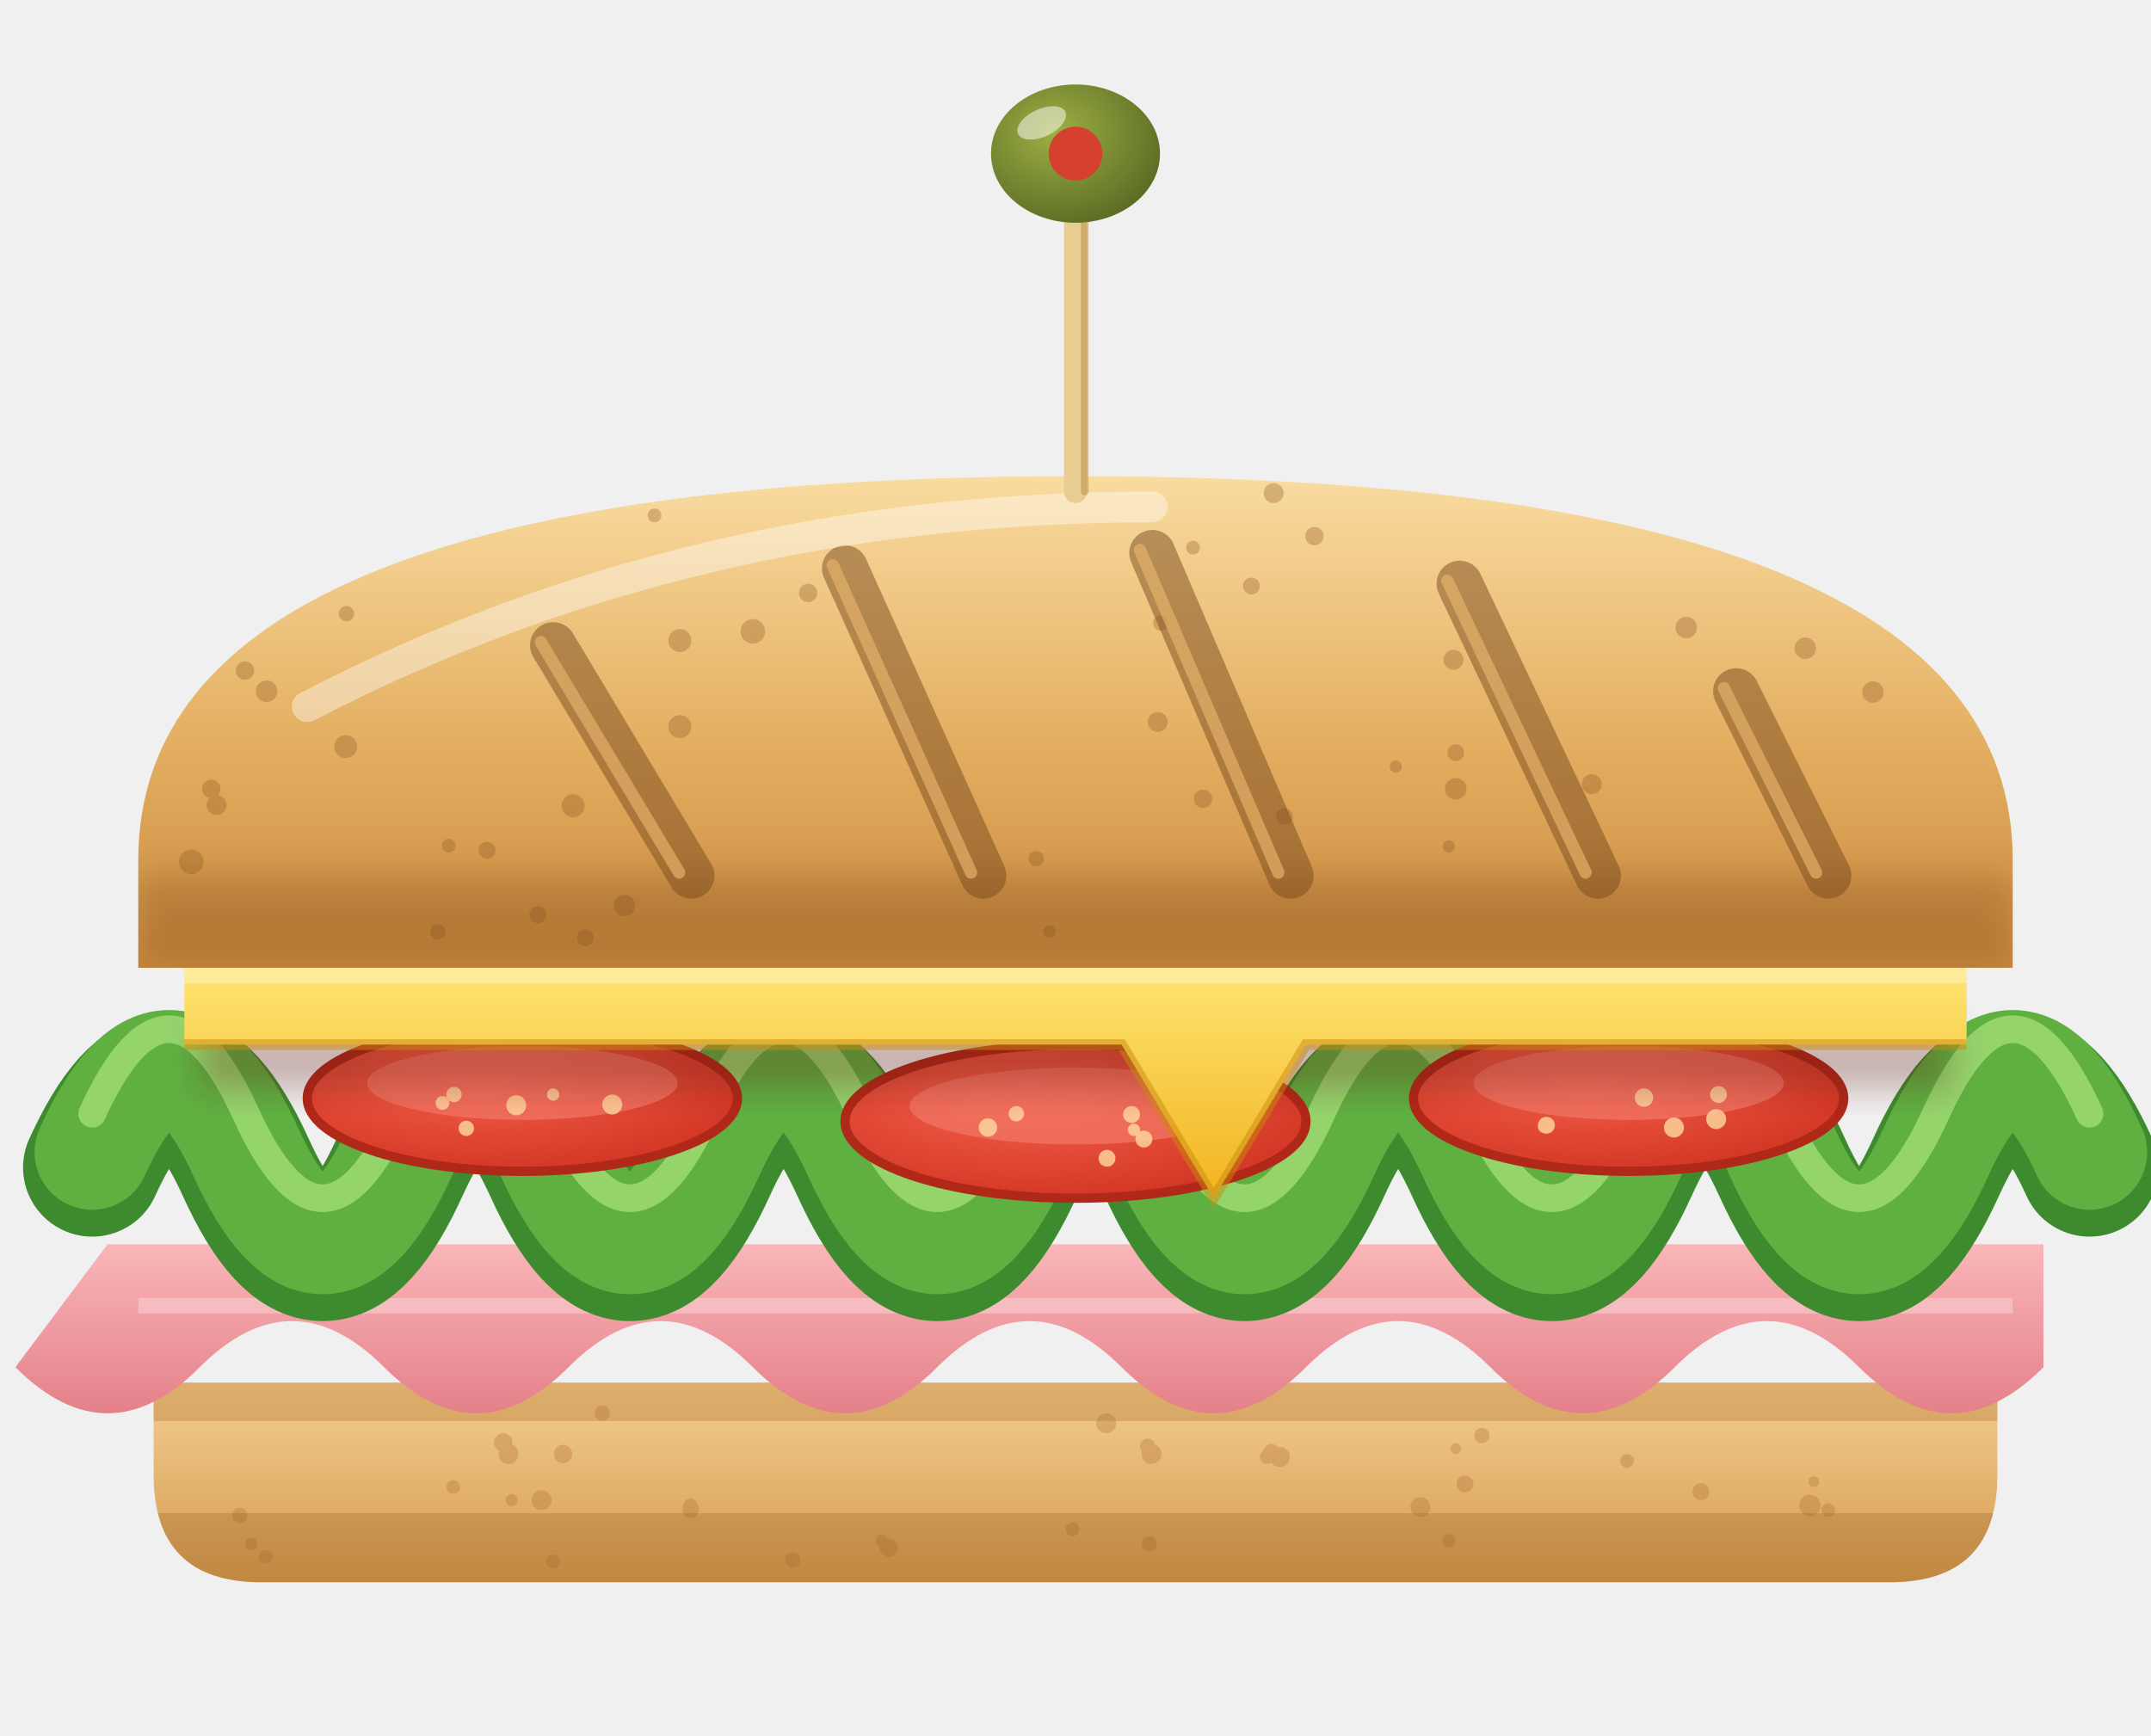
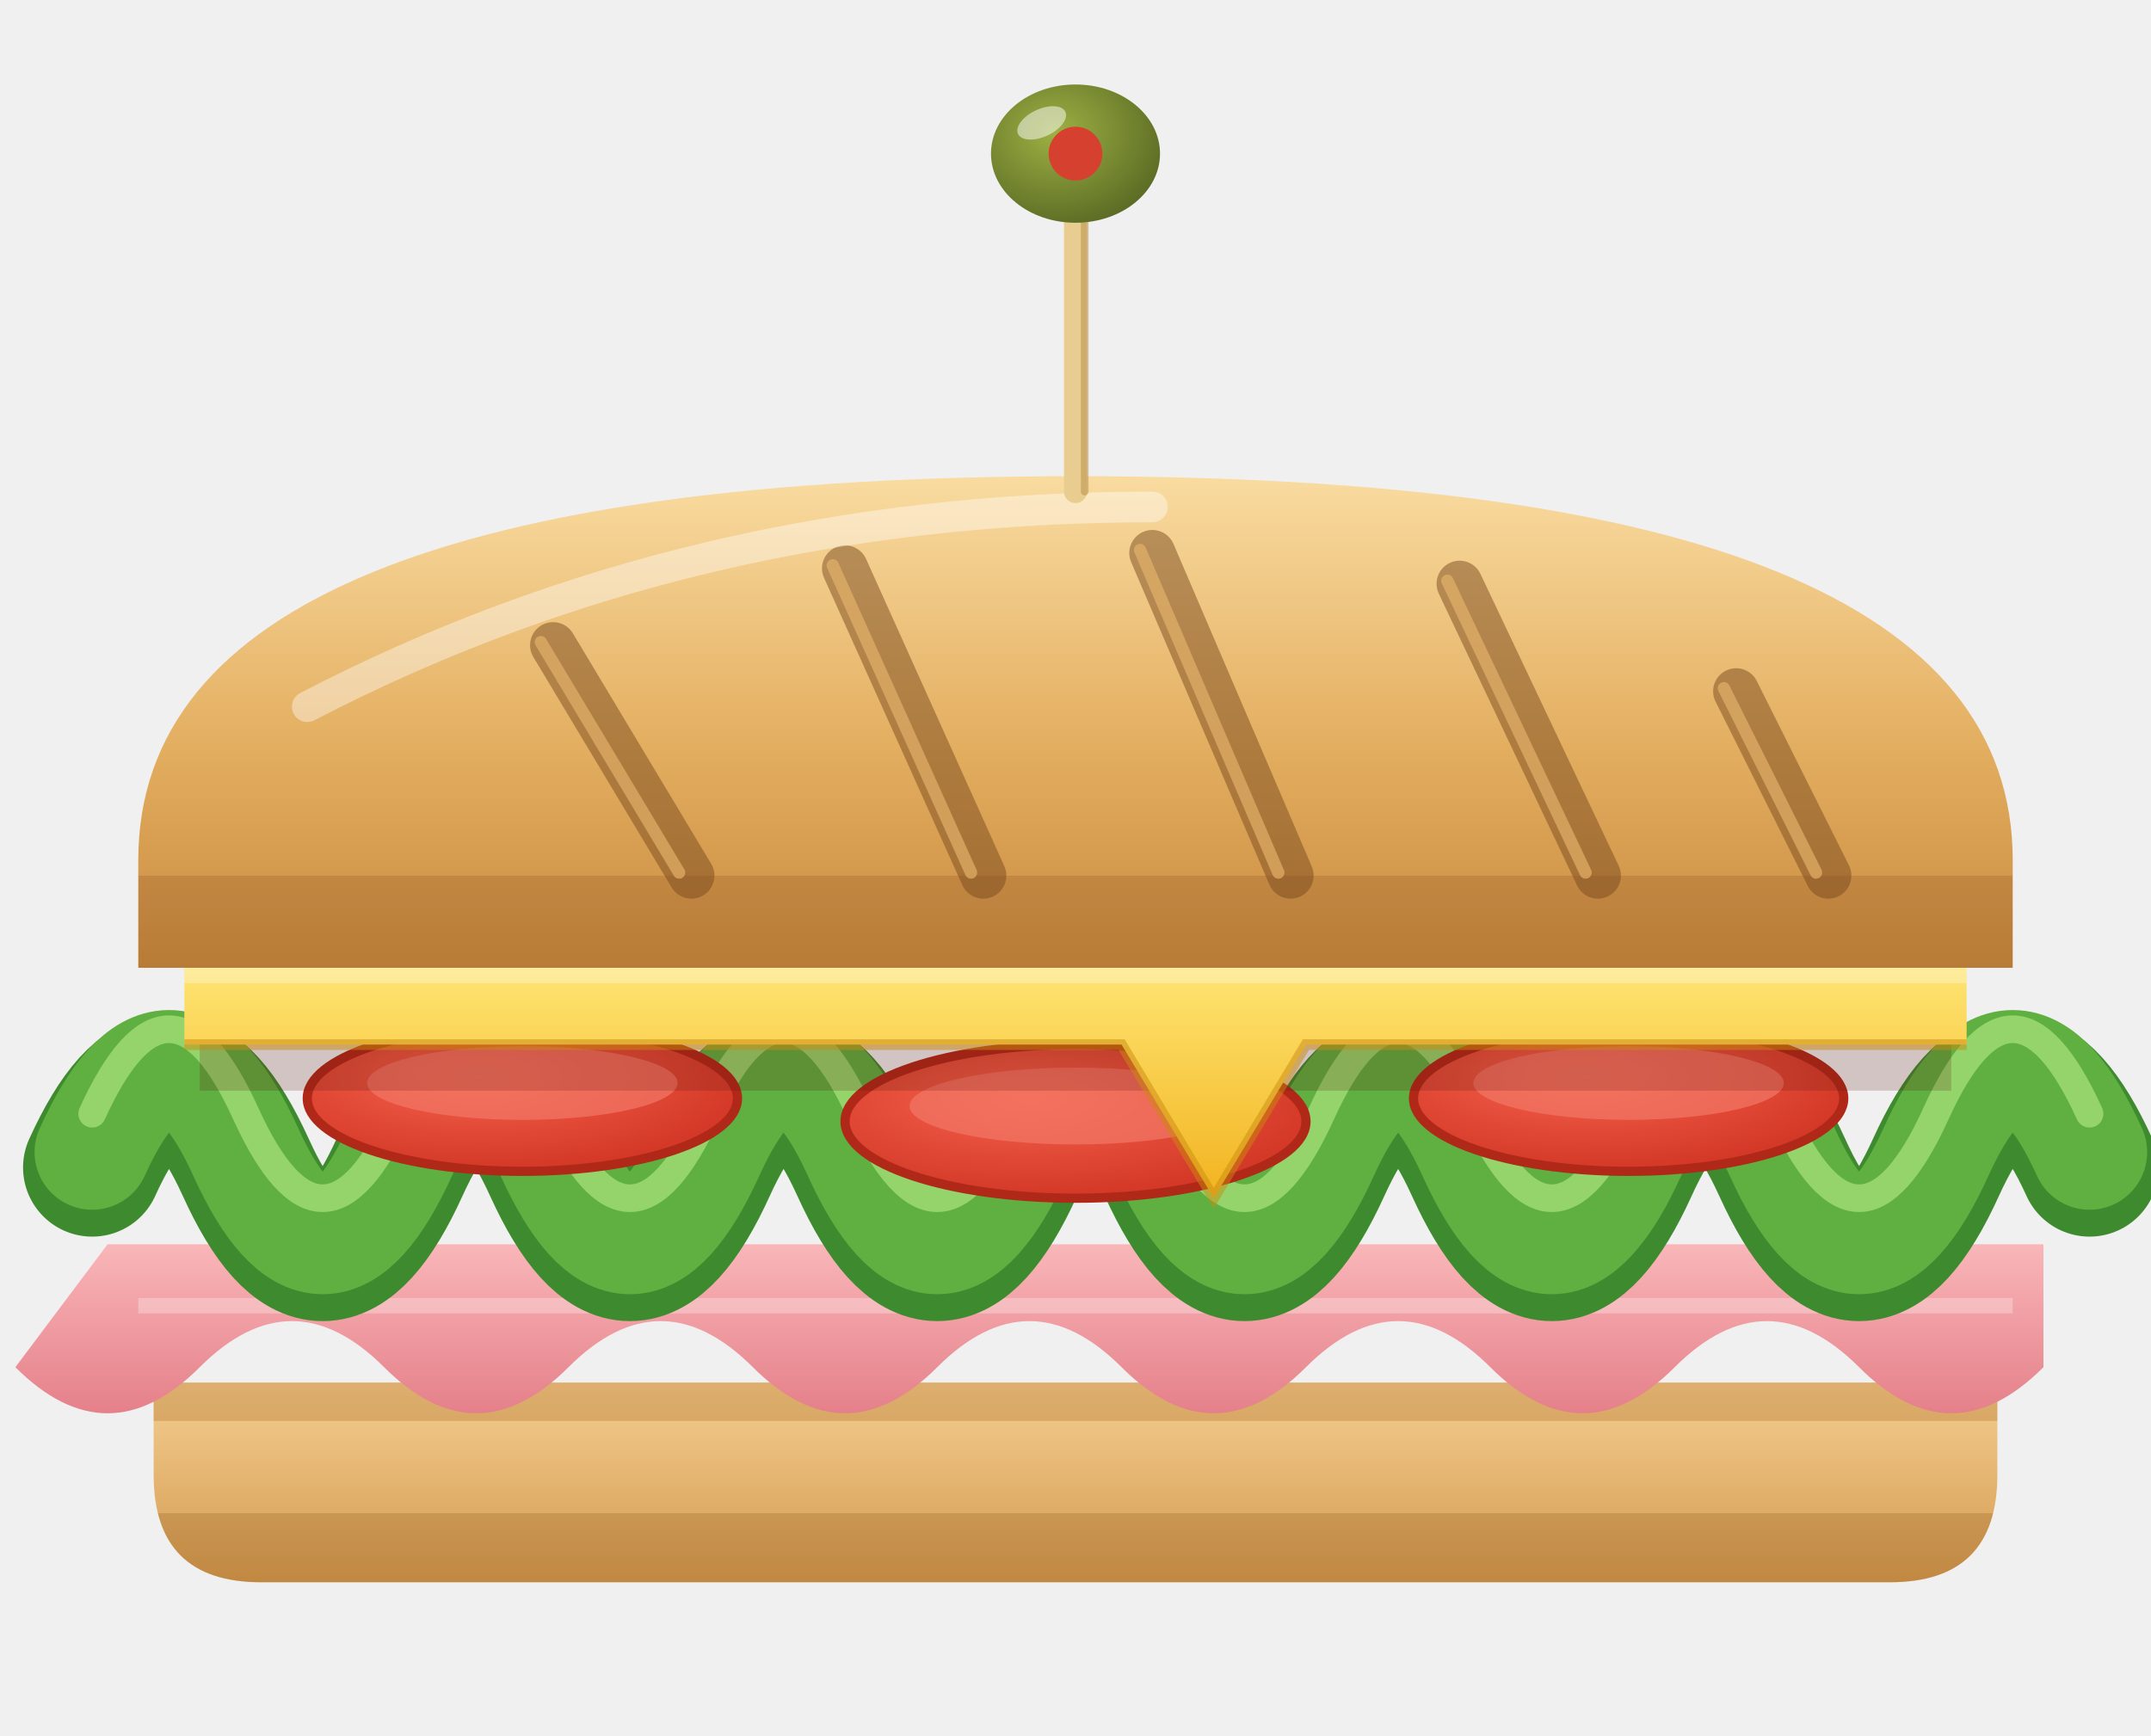
<svg xmlns="http://www.w3.org/2000/svg" viewBox="0 0 280 226" width="280" height="226" role="img" aria-label="Toasted club sandwich">
  <defs>
    <linearGradient id="sw-bread" x1="0" y1="0" x2="0" y2="1">
      <stop offset="0" stop-color="#F4CE92" />
      <stop offset="1" stop-color="#D39A4E" />
    </linearGradient>
    <linearGradient id="sw-top" x1="0" y1="0" x2="0" y2="1">
      <stop offset="0" stop-color="#F9DBA0" />
      <stop offset="0.55" stop-color="#E3AE60" />
      <stop offset="1" stop-color="#C98A3E" />
    </linearGradient>
    <linearGradient id="sw-ham" x1="0" y1="0" x2="0" y2="1">
      <stop offset="0" stop-color="#F9B6B8" />
      <stop offset="1" stop-color="#E5808A" />
    </linearGradient>
    <linearGradient id="sw-cheese" x1="0" y1="0" x2="0" y2="1">
      <stop offset="0" stop-color="#FFE878" />
      <stop offset="1" stop-color="#F2B31F" />
    </linearGradient>
    <radialGradient id="sw-tom" cx="0.4" cy="0.35" r="0.8">
      <stop offset="0" stop-color="#F4624C" />
      <stop offset="1" stop-color="#CC2E1E" />
    </radialGradient>
    <radialGradient id="sw-olive" cx="0.38" cy="0.35" r="0.75">
      <stop offset="0" stop-color="#9DB043" />
      <stop offset="1" stop-color="#566622" />
    </radialGradient>
    <clipPath id="sw-topclip">
      <path d="M18 126V112Q18 62 140 62Q262 62 262 112V126Z" />
    </clipPath>
    <clipPath id="sw-botclip">
      <path d="M20 180H260V192Q260 206 246 206H34Q20 206 20 192Z" />
    </clipPath>
-     <filter id="sw-soft" x="-40%" y="-40%" width="180%" height="180%">
-       <feGaussianBlur stdDeviation="2" />
-     </filter>
  </defs>
  <path d="M20 180H260V192Q260 206 246 206H34Q20 206 20 192Z" fill="url(#sw-bread)" />
  <g clip-path="url(#sw-botclip)">
-     <g fill="#A9692A" opacity="0.3">
-       <circle cx="221.4" cy="194.2" r="1.1" />
-       <circle cx="149.6" cy="201" r="1" />
-       <circle cx="236.1" cy="192.9" r="0.7" />
-       <circle cx="188.6" cy="200.6" r="0.9" />
-       <circle cx="103.2" cy="203.1" r="1" />
-       <circle cx="73.3" cy="189.3" r="1.2" />
-       <circle cx="211.8" cy="190.2" r="0.9" />
-       <circle cx="149.4" cy="188.3" r="1" />
-       <circle cx="59" cy="193.6" r="0.9" />
-       <circle cx="32.7" cy="201" r="0.8" />
-       <circle cx="31.2" cy="197.3" r="1" />
-       <circle cx="139.6" cy="199.1" r="0.9" />
-       <circle cx="190.7" cy="193.2" r="1.1" />
-       <circle cx="65.5" cy="187.8" r="1.2" />
-       <circle cx="149.9" cy="189.3" r="1.3" />
-       <circle cx="189.5" cy="188.6" r="0.7" />
-       <circle cx="78.4" cy="184" r="1" />
-       <circle cx="66.6" cy="195.3" r="0.8" />
-       <circle cx="115.7" cy="201.5" r="1.2" />
-       <circle cx="114.8" cy="200.6" r="0.8" />
-       <circle cx="70.5" cy="195.3" r="1.3" />
-       <circle cx="235.6" cy="196" r="1.4" />
-       <circle cx="89.9" cy="196" r="0.9" />
-       <circle cx="164.9" cy="189.7" r="0.9" />
-       <circle cx="238" cy="196.6" r="0.9" />
-       <circle cx="72" cy="203.3" r="0.9" />
-       <circle cx="192.9" cy="186.9" r="1" />
-       <circle cx="166.6" cy="189.7" r="1.3" />
-       <circle cx="184.9" cy="196.2" r="1.3" />
-       <circle cx="34.6" cy="202.7" r="0.9" />
-       <circle cx="144" cy="185.3" r="1.3" />
-       <circle cx="165.5" cy="189.1" r="1.1" />
-       <circle cx="89.9" cy="196.5" r="1.1" />
-       <circle cx="66.2" cy="189.3" r="1.3" />
-     </g>
+     <g fill="#A9692A" opacity="0.3" />
    <rect x="20" y="197" width="240" height="10" fill="#8C531C" opacity="0.25" />
  </g>
  <path d="M20 180H260V185H20Z" fill="#B3732B" opacity="0.35" />
  <path d="M14 162H266V178q-12 12-24 0t-24 0t-24 0t-24 0t-24 0t-24 0t-24 0t-24 0t-24 0t-24 0t-24 0Z" fill="url(#sw-ham)" />
  <path d="M18 170H262" stroke="#fff" stroke-width="2" opacity="0.28" />
  <path d="M12 152q10 -22 20 0t20 0t20 0t20 0t20 0t20 0t20 0t20 0t20 0t20 0t20 0t20 0t20 0" fill="none" stroke="#3E8A2E" stroke-width="18" stroke-linecap="round" stroke-linejoin="round" />
  <path d="M12 150q10 -22 20 0t20 0t20 0t20 0t20 0t20 0t20 0t20 0t20 0t20 0t20 0t20 0t20 0" fill="none" stroke="#5FB041" stroke-width="15" stroke-linecap="round" stroke-linejoin="round" />
  <path d="M12 145q10 -22 20 0t20 0t20 0t20 0t20 0t20 0t20 0t20 0t20 0t20 0t20 0t20 0t20 0" fill="none" stroke="#A5E07A" stroke-width="3.6" stroke-linecap="round" stroke-linejoin="round" opacity="0.75" />
  <ellipse cx="68" cy="143" rx="28" ry="9.5" fill="url(#sw-tom)" stroke="#B02818" stroke-width="1.2" />
  <ellipse cx="68" cy="141" rx="20.2" ry="4.8" fill="#F47866" opacity="0.7" />
-   <g fill="#FFD9A0" opacity="0.8">
-     <circle cx="59.1" cy="142.5" r="1" />
-     <circle cx="57.6" cy="143.6" r="0.9" />
-     <circle cx="67.2" cy="143.9" r="1.3" />
-     <circle cx="79.7" cy="143.8" r="1.3" />
-     <circle cx="72" cy="142.5" r="0.8" />
-     <circle cx="60.7" cy="146.9" r="1" />
-   </g>
+   <g fill="#FFD9A0" opacity="0.8" />
  <ellipse cx="140" cy="146" rx="30" ry="10" fill="url(#sw-tom)" stroke="#B02818" stroke-width="1.2" />
  <ellipse cx="140" cy="144" rx="21.6" ry="5" fill="#F47866" opacity="0.7" />
-   <g fill="#FFD9A0" opacity="0.8">
-     <circle cx="132.3" cy="145" r="1" />
-     <circle cx="148.9" cy="148.3" r="1.1" />
-     <circle cx="128.6" cy="146.8" r="1.2" />
-     <circle cx="144.1" cy="150.8" r="1.1" />
-     <circle cx="147.6" cy="147.1" r="0.8" />
-     <circle cx="147.3" cy="145.1" r="1.1" />
-   </g>
+   <g fill="#FFD9A0" opacity="0.8" />
  <ellipse cx="212" cy="143" rx="28" ry="9.5" fill="url(#sw-tom)" stroke="#B02818" stroke-width="1.2" />
  <ellipse cx="212" cy="141" rx="20.2" ry="4.8" fill="#F47866" opacity="0.7" />
-   <g fill="#FFD9A0" opacity="0.8">
-     <circle cx="201" cy="146.7" r="0.8" />
-     <circle cx="223.7" cy="142.5" r="1.1" />
-     <circle cx="201.3" cy="146.5" r="1.1" />
-     <circle cx="223.4" cy="145.7" r="1.3" />
-     <circle cx="217.9" cy="146.8" r="1.3" />
-     <circle cx="214" cy="142.9" r="1.2" />
-   </g>
-   <rect x="26" y="134" width="228" height="8" fill="#5B1209" opacity="0.28" filter="url(#sw-soft)" />
+   <g fill="#FFD9A0" opacity="0.8" />
+   <rect x="26" y="134" width="228" height="8" fill="#5B1209" opacity="0.2" />
  <path d="M24 124H256V136H170L158 156L146 136H24Z" fill="url(#sw-cheese)" />
  <path d="M24 124H256V128H24Z" fill="#fff" opacity="0.3" />
  <path d="M24 136H146L158 156L170 136H256" fill="none" stroke="#C98A0E" stroke-width="1.4" opacity="0.5" />
  <path d="M18 126V112Q18 62 140 62Q262 62 262 112V126Z" fill="url(#sw-top)" />
  <g clip-path="url(#sw-topclip)">
-     <g fill="#8A5522" opacity="0.32">
-       <circle cx="171.1" cy="69.8" r="1.2" />
-       <circle cx="150.7" cy="94" r="1.3" />
-       <circle cx="181.7" cy="99.8" r="0.8" />
-       <circle cx="155.3" cy="71.3" r="0.9" />
-       <circle cx="105.2" cy="77.2" r="1.2" />
-       <circle cx="134.9" cy="111.8" r="1" />
-       <circle cx="189.5" cy="102.7" r="1.4" />
-       <circle cx="45" cy="97.2" r="1.5" />
-       <circle cx="207.2" cy="102.1" r="1.3" />
-       <circle cx="24.9" cy="112.2" r="1.6" />
-       <circle cx="73.8" cy="65.9" r="1.1" />
-       <circle cx="54" cy="64.7" r="1.1" />
-       <circle cx="162.9" cy="76.3" r="1.1" />
-       <circle cx="156.6" cy="104" r="1.2" />
-       <circle cx="45.1" cy="79.9" r="1" />
-       <circle cx="235" cy="84.4" r="1.4" />
-       <circle cx="88.5" cy="83.4" r="1.5" />
-       <circle cx="27.5" cy="102.7" r="1.2" />
-       <circle cx="88.5" cy="94.6" r="1.5" />
-       <circle cx="243.8" cy="90.1" r="1.4" />
-       <circle cx="71.2" cy="66.3" r="0.9" />
-       <circle cx="28.2" cy="104.8" r="1.3" />
-       <circle cx="57" cy="121.3" r="1" />
-       <circle cx="76.2" cy="122.1" r="1.1" />
-       <circle cx="189.5" cy="98" r="1.1" />
-       <circle cx="165.8" cy="64.2" r="1.3" />
-       <circle cx="98" cy="82.2" r="1.6" />
-       <circle cx="70" cy="119.1" r="1.1" />
-       <circle cx="44.1" cy="66.9" r="1.6" />
-       <circle cx="31.9" cy="87.3" r="1.2" />
-       <circle cx="189.2" cy="85.9" r="1.3" />
-       <circle cx="234.4" cy="72.2" r="1.4" />
-       <circle cx="188.6" cy="110.2" r="0.8" />
-       <circle cx="56.5" cy="69.4" r="1.2" />
-       <circle cx="63.4" cy="110.7" r="1.1" />
-       <circle cx="34.7" cy="90" r="1.4" />
-       <circle cx="58.4" cy="110.1" r="0.9" />
-       <circle cx="74.6" cy="104.9" r="1.5" />
-       <circle cx="85.2" cy="67.1" r="0.9" />
-       <circle cx="81.3" cy="117.9" r="1.4" />
-       <circle cx="253.6" cy="74" r="0.8" />
-       <circle cx="219.5" cy="81.7" r="1.4" />
-       <circle cx="254.6" cy="77.6" r="1.1" />
-       <circle cx="136.6" cy="121.3" r="0.8" />
-       <circle cx="151.1" cy="81.1" r="1" />
-       <circle cx="167.2" cy="106.3" r="1.1" />
-     </g>
-     <rect x="18" y="114" width="244" height="12" fill="#7A4318" opacity="0.28" filter="url(#sw-soft)" />
+     <g fill="#8A5522" opacity="0.32" />
+     <rect x="18" y="114" width="244" height="12" fill="#7A4318" opacity="0.2" />
  </g>
  <g fill="none" stroke-linecap="round">
    <g stroke="#7A4A1E" stroke-width="6" opacity="0.5">
      <path d="M72 84 90 114" />
      <path d="M110 74 128 114" />
      <path d="M150 72 168 114" />
      <path d="M190 76 208 114" />
      <path d="M226 90 238 114" />
    </g>
    <g stroke="#E2B06A" stroke-width="1.6" opacity="0.7" transform="translate(-1.6 -0.4)">
      <path d="M72 84 90 114" />
      <path d="M110 74 128 114" />
      <path d="M150 72 168 114" />
      <path d="M190 76 208 114" />
      <path d="M226 90 238 114" />
    </g>
  </g>
  <path d="M40 92Q90 66 150 66" fill="none" stroke="#fff" stroke-width="4" stroke-linecap="round" opacity="0.4" />
  <line x1="140" y1="64" x2="140" y2="16" stroke="#E9CD90" stroke-width="3" stroke-linecap="round" />
  <line x1="141.2" y1="64" x2="141.2" y2="18" stroke="#B88B45" stroke-width="1" stroke-linecap="round" opacity="0.5" />
  <ellipse cx="140" cy="20" rx="11" ry="9" fill="url(#sw-olive)" />
  <circle cx="140" cy="20" r="3.5" fill="#D6402E" />
  <ellipse cx="135.6" cy="16" rx="3.4" ry="1.8" transform="rotate(-25 135.6 16)" fill="#fff" opacity="0.5" />
</svg>
